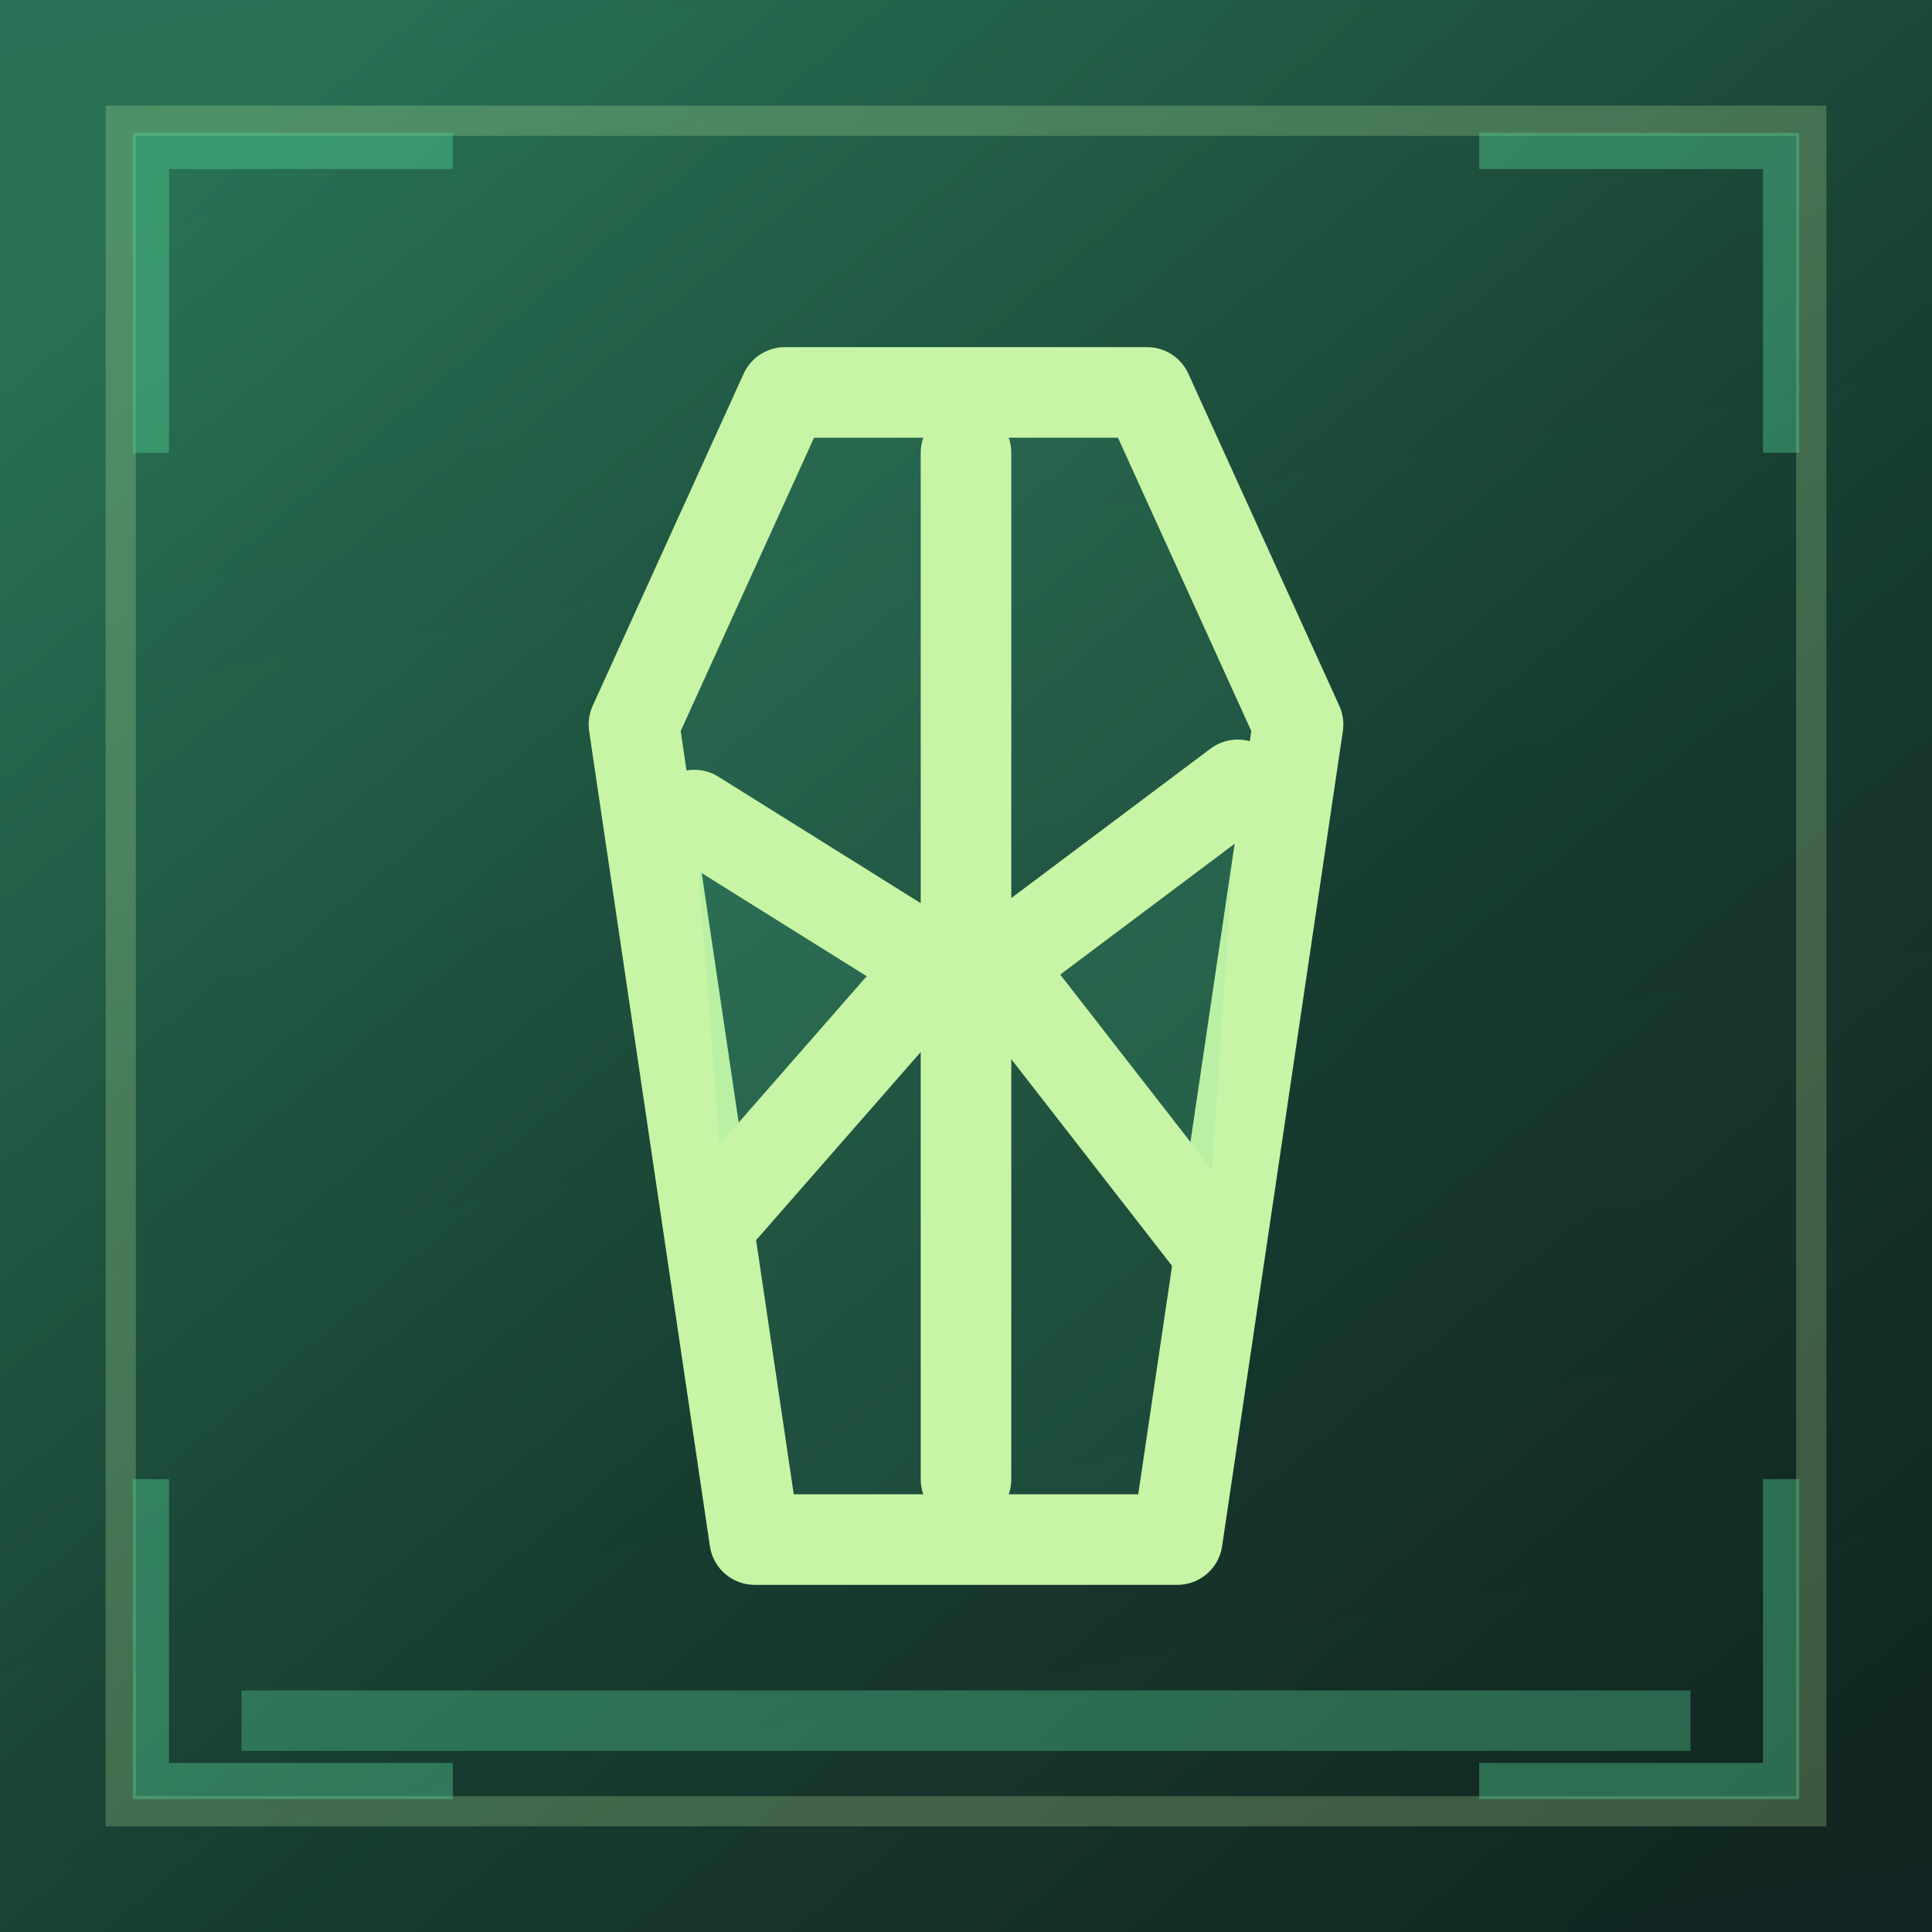
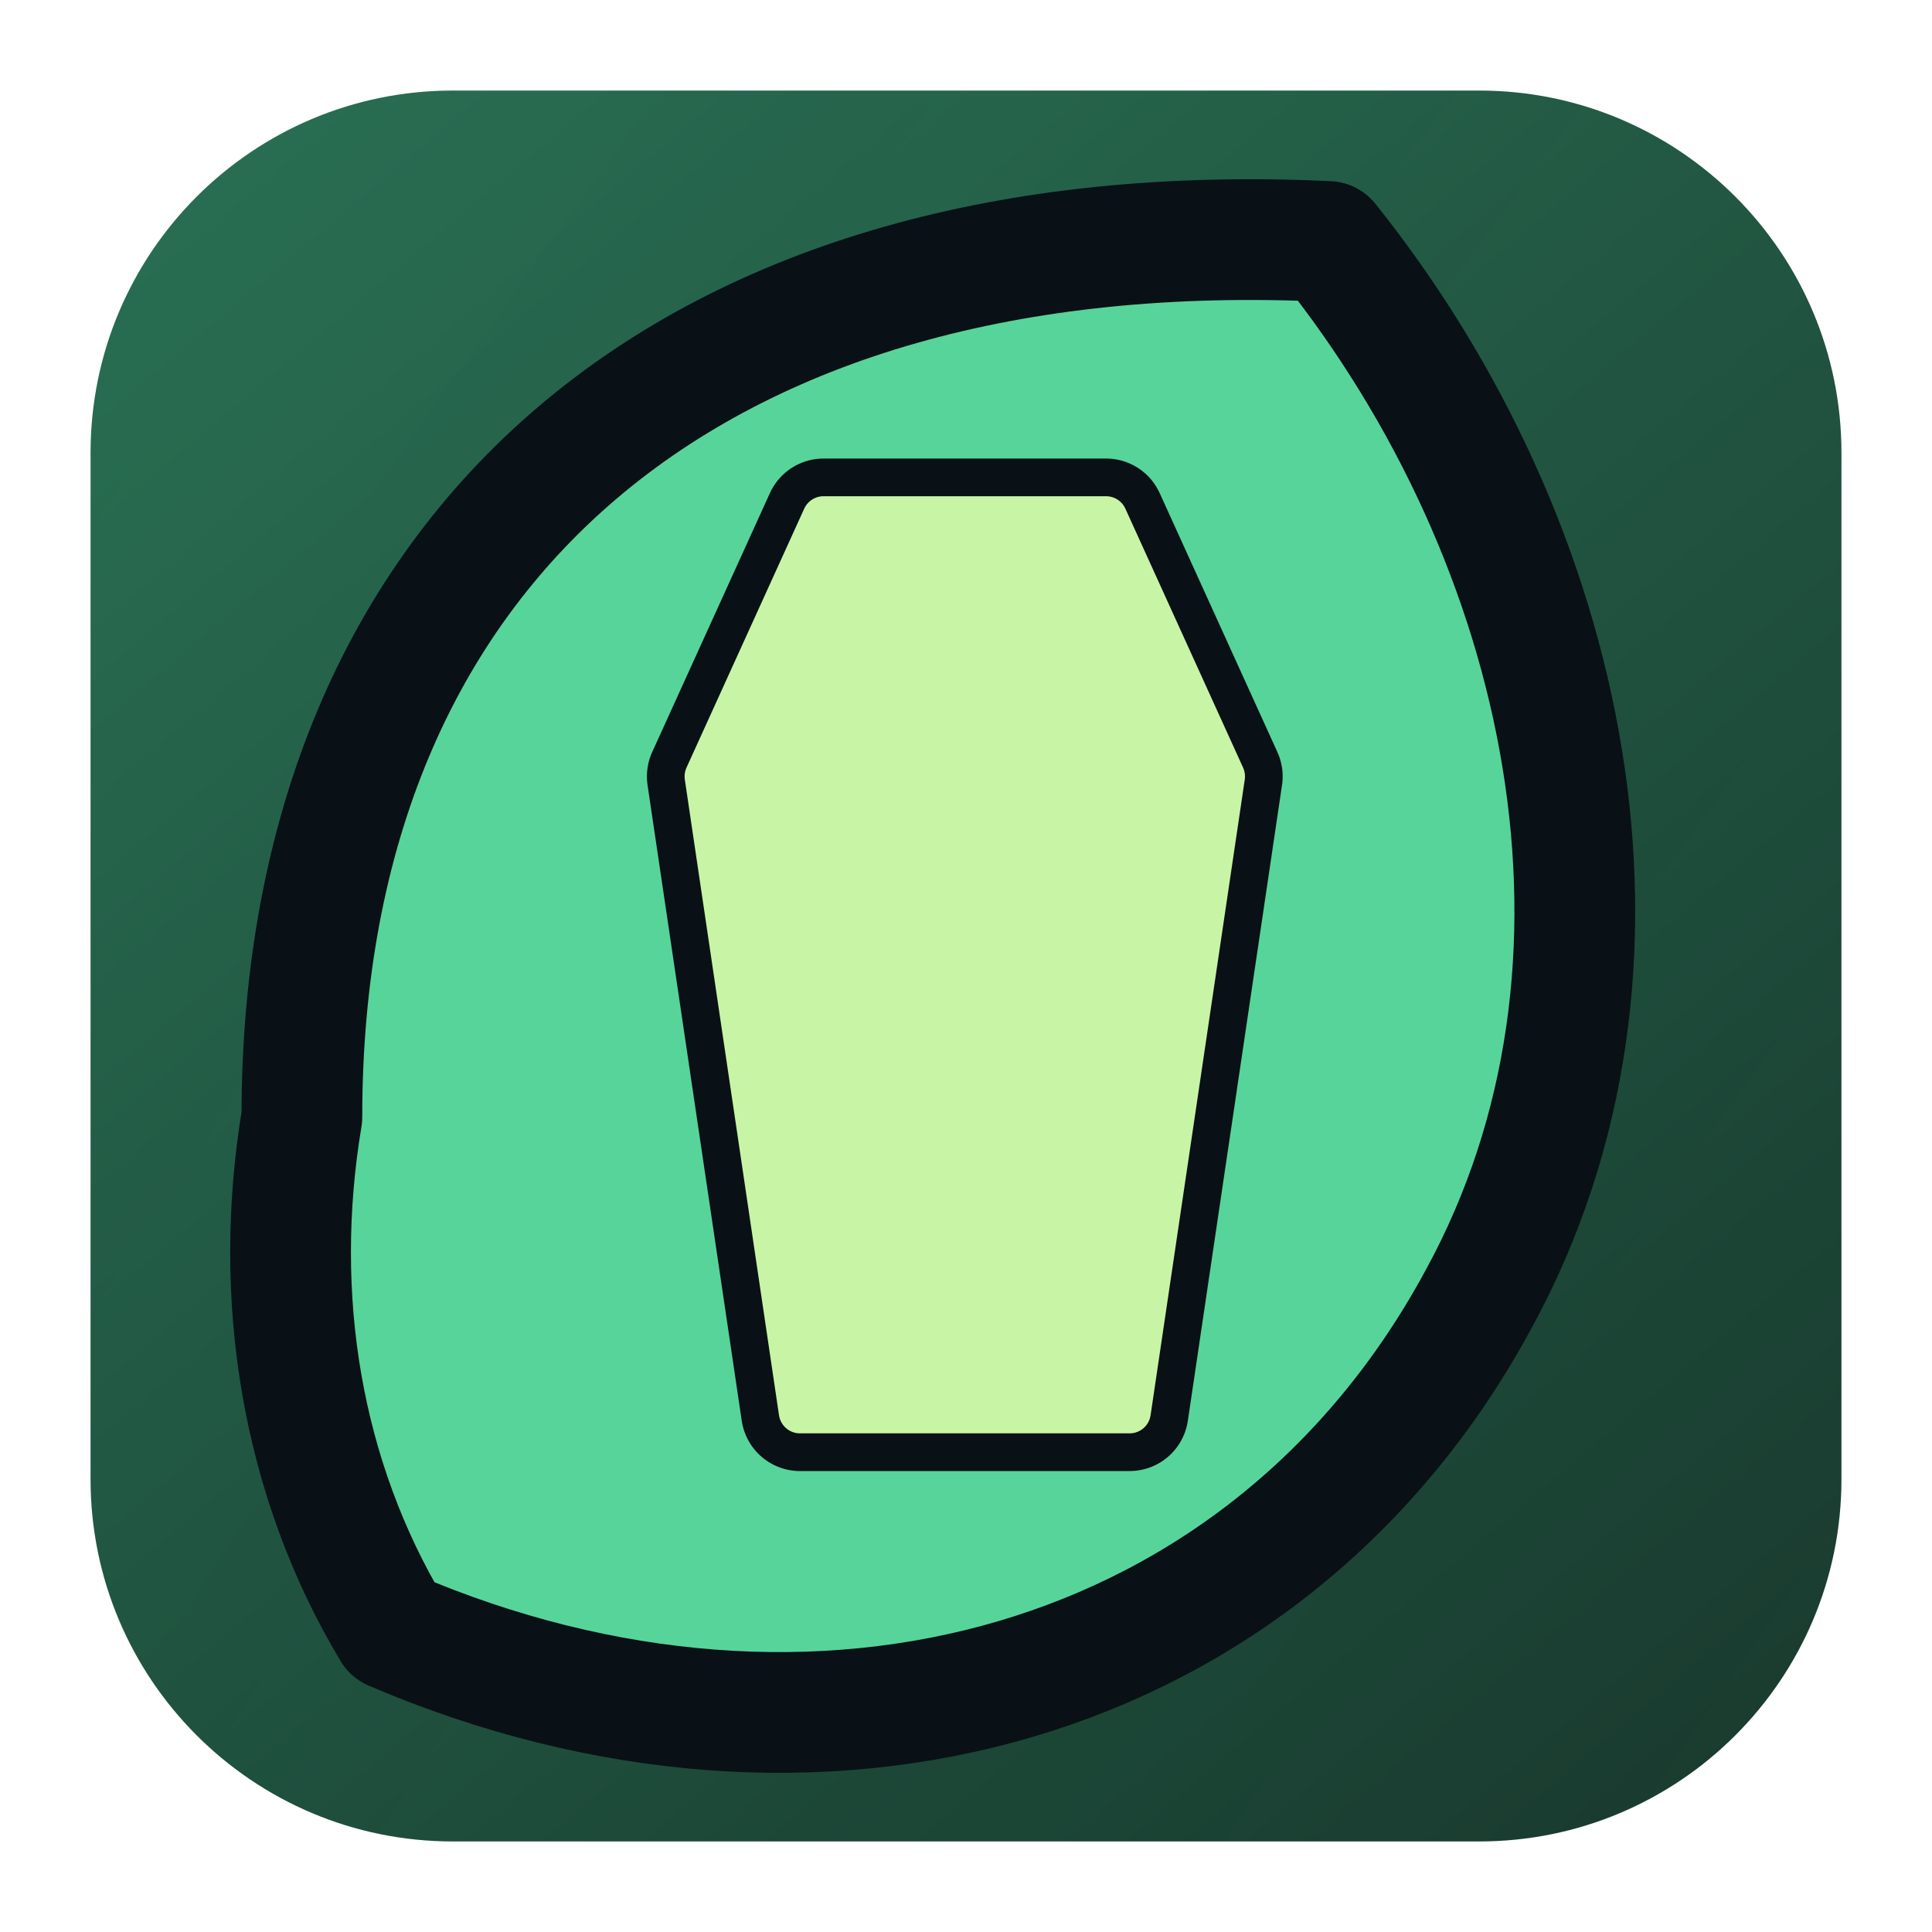
- <svg xmlns="http://www.w3.org/2000/svg" viewBox="0 0 64 64" data-icon-canvas="full" data-icon-kind="skill" data-icon-key="bear-skill-barkskin">
+ <svg xmlns="http://www.w3.org/2000/svg" viewBox="0 0 64 64" data-icon-canvas="full" data-icon-style="warrior-block" data-icon-kind="skill" data-icon-key="bear-skill-barkskin">
  <defs>
    <linearGradient id="bg" x1="8" y1="4" x2="57" y2="62" gradientUnits="userSpaceOnUse">
      <stop stop-color="#23664d" />
-       <stop offset="0.58" stop-color="#102b24" />
-       <stop offset="1" stop-color="#081012" />
+       <stop offset="1" stop-color="#102b24" />
    </linearGradient>
    <radialGradient id="glow" cx="0" cy="0" r="1" gradientTransform="translate(23 18) rotate(48) scale(38)">
-       <stop stop-color="#57d49a" stop-opacity=".42" />
+       <stop stop-color="#c8f5a5" stop-opacity=".3" />
      <stop offset="1" stop-color="#57d49a" stop-opacity="0" />
    </radialGradient>
  </defs>
-   <path fill="url(#bg)" d="M0 0h64v64H0z" />
-   <path fill="url(#glow)" d="M0 0h64v64H0z" />
-   <path d="M4 4h56v56H4z" fill="none" stroke="#c8f5a5" stroke-opacity=".24" />
-   <g fill="none" stroke="#57d49a" stroke-opacity=".4" stroke-width="1.2">
-     <path d="M5 15V5h10M49 5h10v10M5 49v10h10M59 49v10H49" />
+   <rect x="3" y="3" width="58" height="58" rx="12" fill="url(#bg)" />
+   <rect x="3" y="3" width="58" height="58" rx="12" fill="url(#glow)" />
+   <g data-icon-layer="core" fill="#57d49a" stroke="#091116" stroke-width="4" stroke-linejoin="round">
+     <path d="M10 37C10 18 23 7 44 8c8 10 11 24 5 35-7 13-22 17-36 11-3-5-4-11-3-17Z" />
  </g>
-   <g fill="#57d49a" fill-opacity=".13" stroke="#c8f5a5" stroke-width="3" stroke-linecap="round" stroke-linejoin="round">
+   <g data-icon-layer="symbol-outline" transform="translate(7 7) scale(.78)" fill="#c8f5a5" stroke="#091116" stroke-width="5" stroke-linecap="round" stroke-linejoin="round">
    <path d="M26 13h12l5 11-4 27H25l-4-27Z" />
    <path d="M32 15v34m-9-22 8 5-7 8m17-14-8 6 7 9" />
  </g>
-   <path d="M8 57h48" stroke="#57d49a" stroke-opacity=".36" stroke-width="2" />
+   <g data-icon-layer="highlight" transform="translate(7 7) scale(.78)" fill="#c8f5a5" stroke="#c8f5a5" stroke-width="1.8" stroke-linecap="round" stroke-linejoin="round">
+     <path d="M26 13h12l5 11-4 27H25l-4-27Z" />
+     <path d="M32 15v34m-9-22 8 5-7 8m17-14-8 6 7 9" />
+   </g>
</svg>
